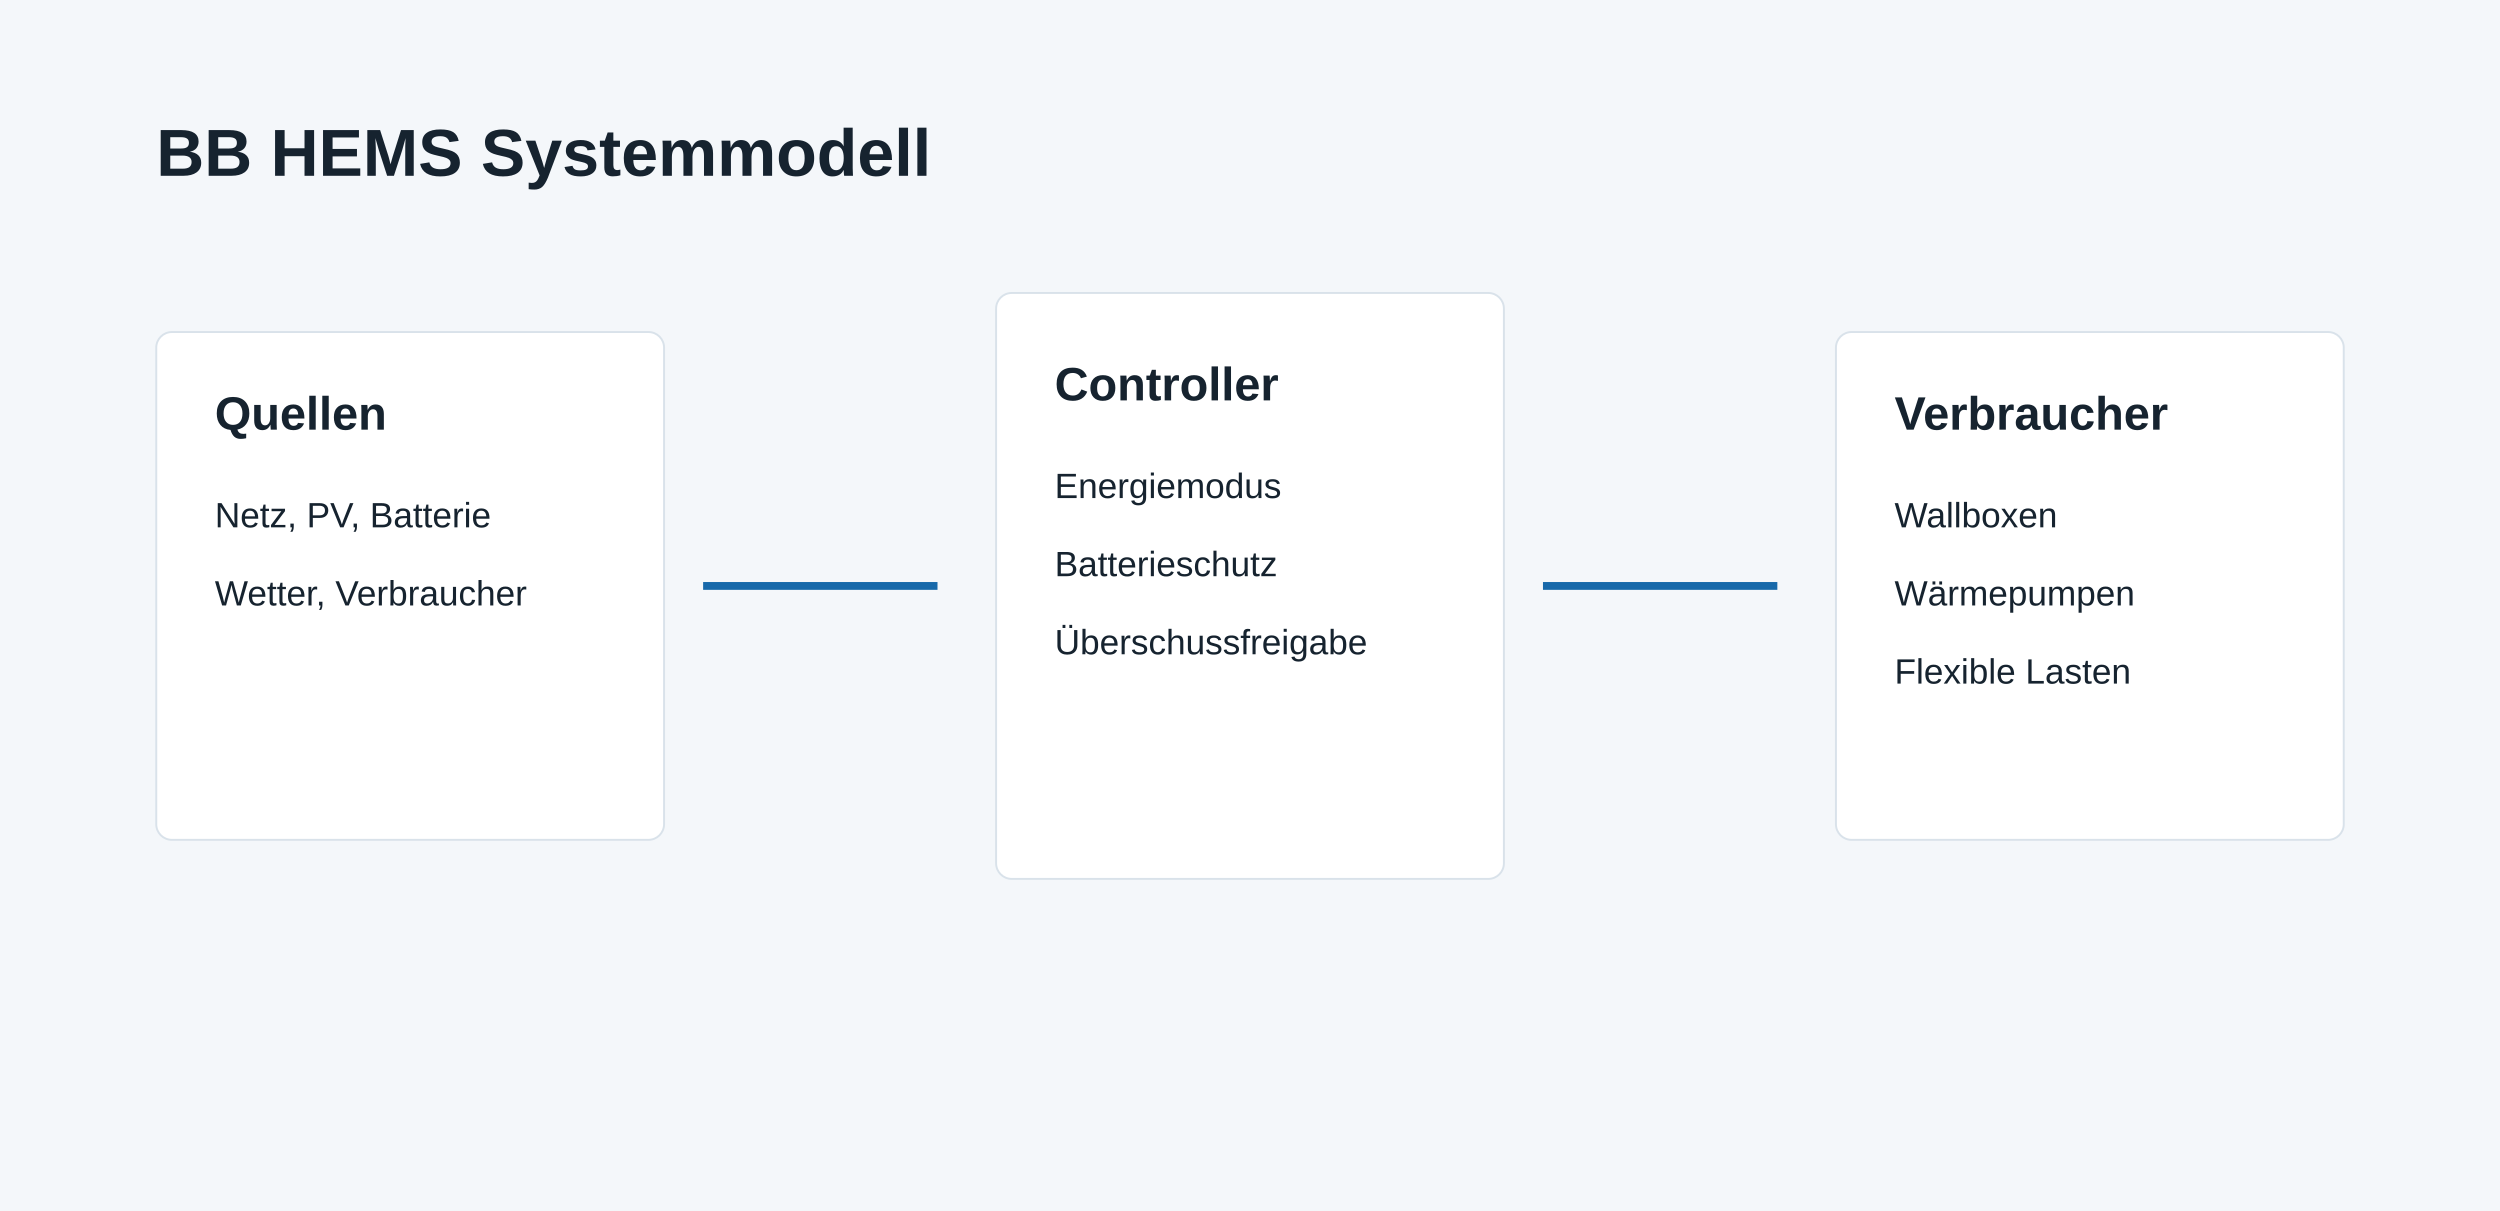
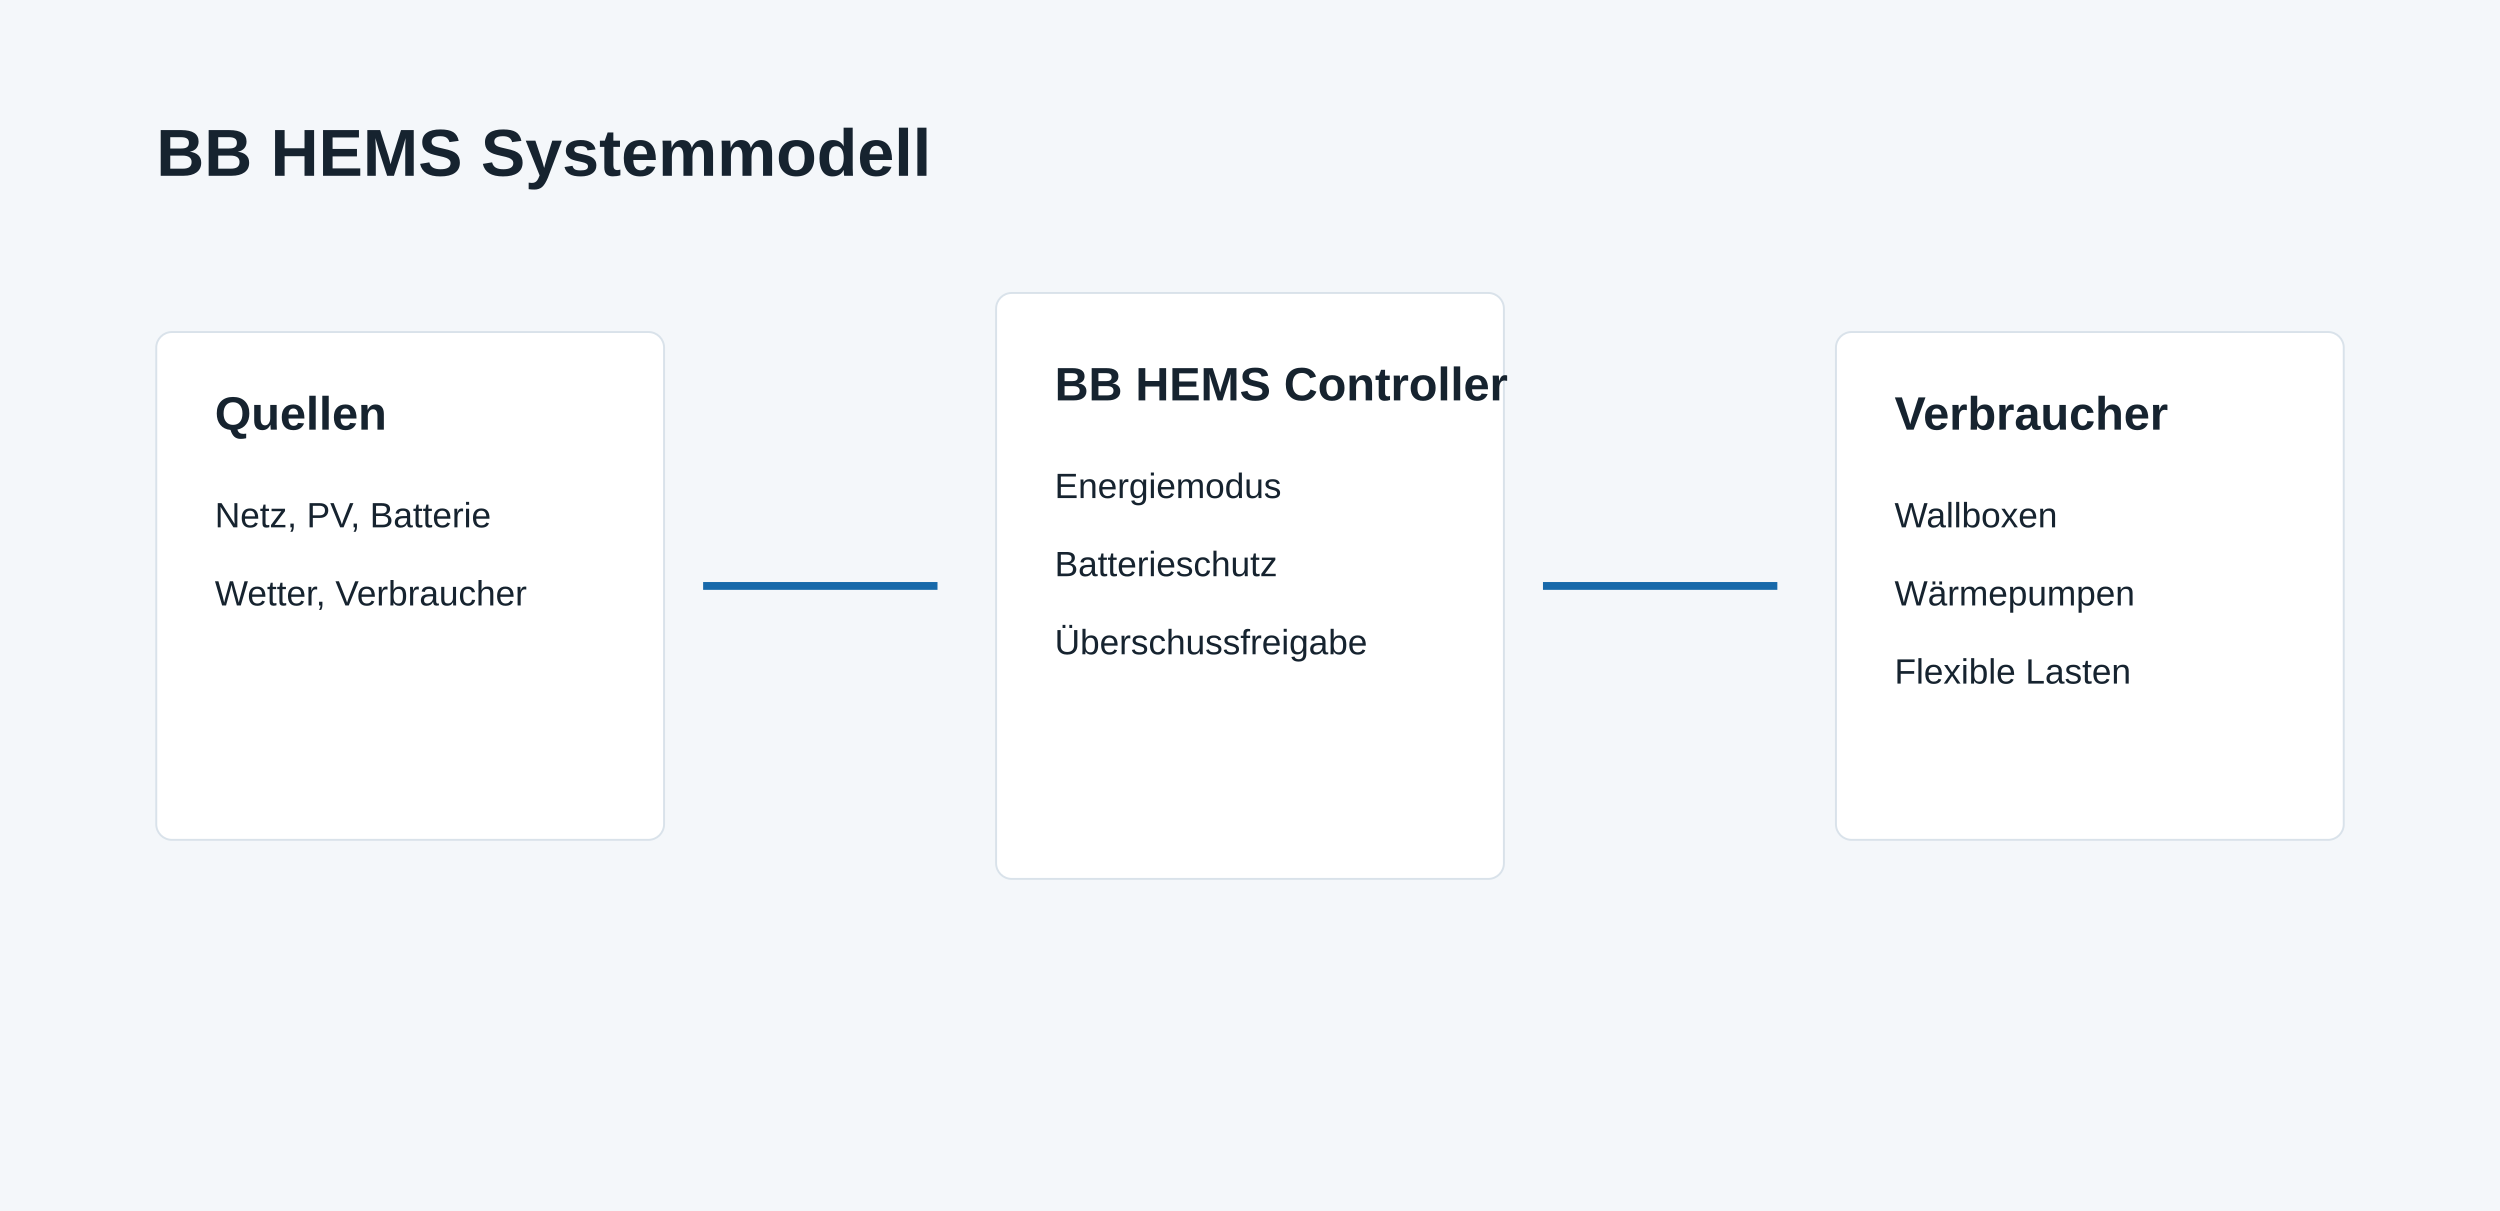
<svg xmlns="http://www.w3.org/2000/svg" width="1280" height="620" viewBox="0 0 1280 620">
  <rect width="1280" height="620" fill="#f4f7fa" />
  <text x="80" y="90" font-family="Arial" font-size="34" font-weight="700" fill="#16232f">BB HEMS Systemmodell</text>
  <g font-family="Arial" fill="#16232f">
    <rect x="80" y="170" width="260" height="260" rx="8" fill="#fff" stroke="#d9e2ea" />
    <text x="110" y="220" font-size="24" font-weight="700">Quellen</text>
    <text x="110" y="270" font-size="18">Netz, PV, Batterie</text>
    <text x="110" y="310" font-size="18">Wetter, Verbraucher</text>
    <rect x="510" y="150" width="260" height="300" rx="8" fill="#fff" stroke="#d9e2ea" />
-     <text x="540" y="205" font-size="24" font-weight="700">Controller</text>
+     <text x="540" y="205" font-size="24" font-weight="700">BB HEMS Controller</text>
    <text x="540" y="255" font-size="18">Energiemodus</text>
    <text x="540" y="295" font-size="18">Batterieschutz</text>
    <text x="540" y="335" font-size="18">Überschussfreigabe</text>
    <rect x="940" y="170" width="260" height="260" rx="8" fill="#fff" stroke="#d9e2ea" />
    <text x="970" y="220" font-size="24" font-weight="700">Verbraucher</text>
    <text x="970" y="270" font-size="18">Wallboxen</text>
    <text x="970" y="310" font-size="18">Wärmepumpen</text>
    <text x="970" y="350" font-size="18">Flexible Lasten</text>
    <path d="M360 300h120" stroke="#1769aa" stroke-width="4" />
    <path d="M790 300h120" stroke="#1769aa" stroke-width="4" />
  </g>
</svg>
